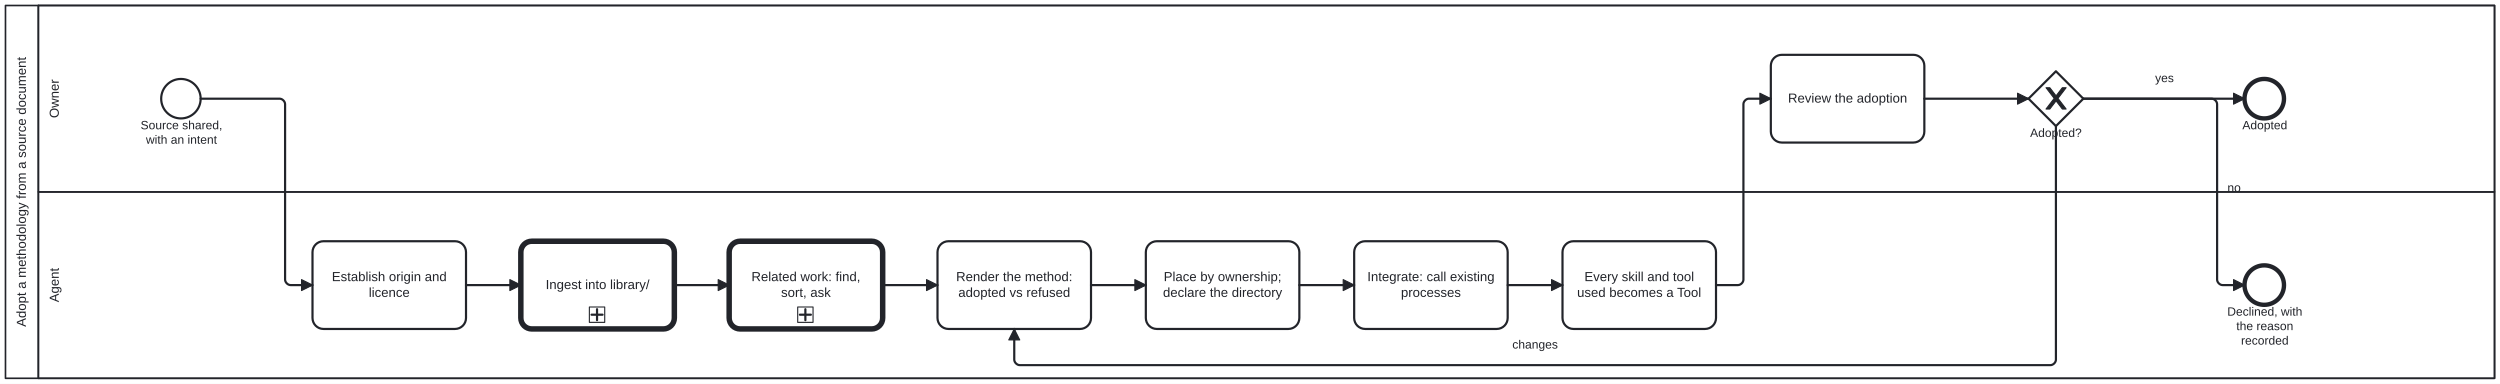
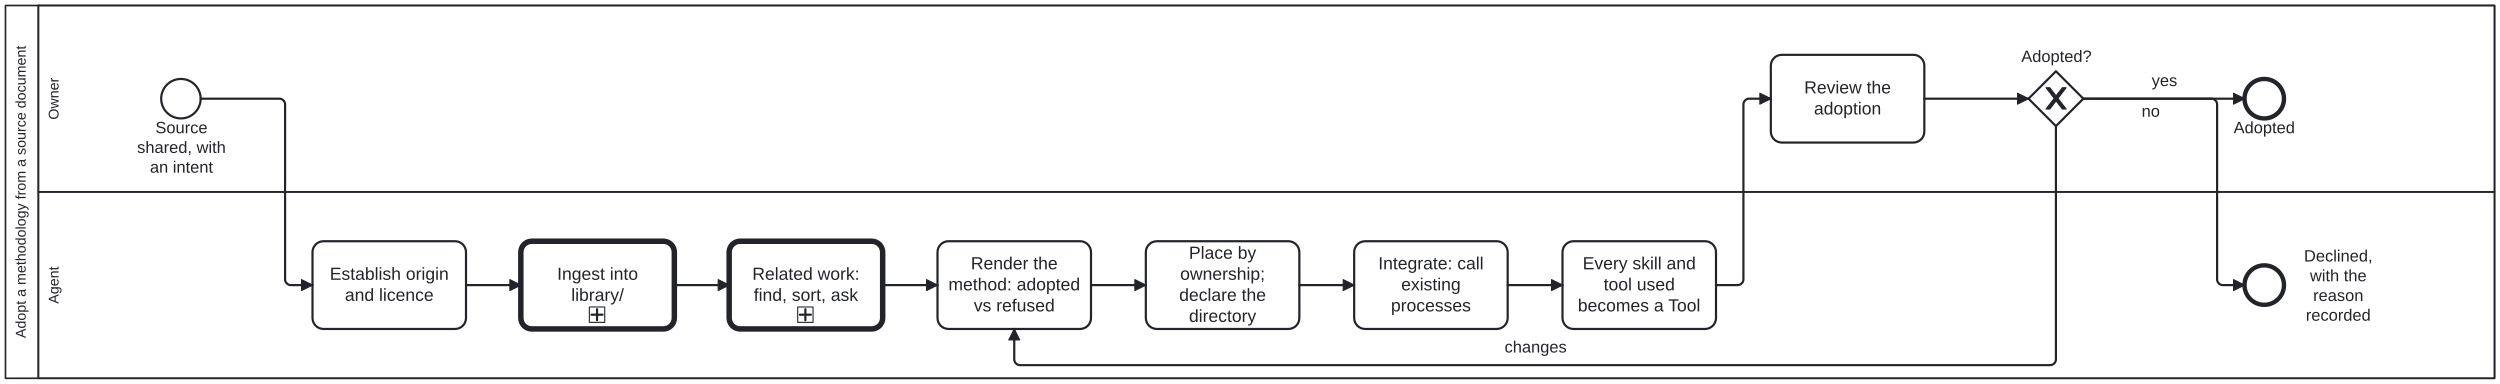
<svg xmlns="http://www.w3.org/2000/svg" width="100%" style="max-width:100%;height:auto" viewBox="155 75 2280 350" version="1.1">
  <rect x="155" y="75" width="2280" height="350" fill="#ffffff" />
  <g class="djs-group">
    <g class="djs-element djs-shape" data-element-id="Participant_Process_MethodologyFromSource" style="display: block;" transform="matrix(1 0 0 1 160 80)">
      <g class="djs-visual">
        <rect x="0" y="0" width="2270" height="340" rx="0" ry="0" style="stroke-linecap: round; stroke-linejoin: round; stroke: rgb(34, 36, 42); stroke-width: 1.5px; fill: white; fill-opacity: 0.95;" />
        <path style="fill: none; stroke-linecap: round; stroke-linejoin: round; stroke: rgb(34, 36, 42); stroke-width: 1.5px;" d="M30,0L30,340" />
-         <text lineHeight="1.2" class="djs-label" style="font-family: Arial, sans-serif; font-size: 12px; font-weight: normal; fill: rgb(34, 36, 42);" transform="matrix(-1.83697e-16 -1 1 -1.83697e-16 0 340)">
-           <tspan x="46.93" y="18.6">Adopt a methodology from a source document</tspan>
+         <text lineHeight="1.05" class="djs-label" transform="matrix(-1.83697e-16 -1 1 -1.83697e-16 0 340)" style="font-family: Arial, sans-serif; font-size: 13px; font-weight: normal; fill: rgb(34, 36, 42);">
+           <tspan x="36.674" y="18.413">Adopt a methodology from a source document</tspan>
        </text>
      </g>
      <rect class="djs-hit djs-hit-all" x="0" y="0" width="2270" height="340" style="fill: none; stroke-opacity: 0; stroke: white; stroke-width: 15px;" />
    </g>
    <g class="djs-children">
      <g class="djs-group">
        <g class="djs-element djs-shape" data-element-id="Lane_Agent" style="display: block;" transform="matrix(1 0 0 1 190 250)">
          <g class="djs-visual">
            <rect x="0" y="0" width="2240" height="170" rx="0" ry="0" style="stroke-linecap: round; stroke-linejoin: round; stroke: rgb(34, 36, 42); stroke-width: 1.5px; fill: white; fill-opacity: 0.25;" />
-             <text lineHeight="1.2" class="djs-label" style="font-family: Arial, sans-serif; font-size: 12px; font-weight: normal; fill: rgb(34, 36, 42);" transform="matrix(-1.83697e-16 -1 1 -1.83697e-16 0 170)">
-               <tspan x="69.32" y="18.6">Agent</tspan>
+             <text lineHeight="1.05" class="djs-label" transform="matrix(-1.83697e-16 -1 1 -1.83697e-16 0 170)" style="font-family: Arial, sans-serif; font-size: 13px; font-weight: normal; fill: rgb(34, 36, 42);">
+               <tspan x="68.014" y="18.413">Agent</tspan>
            </text>
          </g>
          <rect class="djs-hit djs-hit-all" x="0" y="0" width="2240" height="170" style="fill: none; stroke-opacity: 0; stroke: white; stroke-width: 15px;" />
        </g>
      </g>
      <g class="djs-group">
        <g class="djs-element djs-shape" data-element-id="Lane_Owner" style="display: block;" transform="matrix(1 0 0 1 190 80)">
          <g class="djs-visual">
            <rect x="0" y="0" width="2240" height="170" rx="0" ry="0" style="stroke-linecap: round; stroke-linejoin: round; stroke: rgb(34, 36, 42); stroke-width: 1.5px; fill: white; fill-opacity: 0.25;" />
-             <text lineHeight="1.2" class="djs-label" style="font-family: Arial, sans-serif; font-size: 12px; font-weight: normal; fill: rgb(34, 36, 42);" transform="matrix(-1.83697e-16 -1 1 -1.83697e-16 0 170)">
-               <tspan x="67.328" y="18.6">Owner</tspan>
+             <text lineHeight="1.05" class="djs-label" transform="matrix(-1.83697e-16 -1 1 -1.83697e-16 0 170)" style="font-family: Arial, sans-serif; font-size: 13px; font-weight: normal; fill: rgb(34, 36, 42);">
+               <tspan x="65.855" y="18.413">Owner</tspan>
            </text>
          </g>
          <rect class="djs-hit djs-hit-all" x="0" y="0" width="2240" height="170" style="fill: none; stroke-opacity: 0; stroke: white; stroke-width: 15px;" />
        </g>
      </g>
      <g class="djs-group">
        <g class="djs-element djs-shape" data-element-id="Start_MFS" style="display: block;" transform="matrix(1 0 0 1 302 147)">
          <g class="djs-visual">
            <circle cx="18" cy="18" r="18" style="stroke-linecap: round; stroke-linejoin: round; stroke: rgb(34, 36, 42); stroke-width: 2px; fill: white; fill-opacity: 0.95;" />
          </g>
          <rect class="djs-hit djs-hit-all" x="0" y="0" width="36" height="36" style="fill: none; stroke-opacity: 0; stroke: white; stroke-width: 15px;" />
        </g>
      </g>
      <g class="djs-group">
-         <g class="djs-element djs-shape" data-element-id="Start_MFS_label" style="display: block;" transform="matrix(1 0 0 1 283 183)">
-           <g class="djs-visual">
-             <text lineHeight="1.2" class="djs-label" style="font-family: Arial, sans-serif; font-size: 11px; font-weight: normal; fill: rgb(34, 36, 42);">
-               <tspan x="0.2" y="9.9">Source shared, </tspan>
-               <tspan x="5.091" y="23.1">with an intent</tspan>
-             </text>
-           </g>
-           <rect class="djs-hit djs-hit-all" x="0" y="0" width="75" height="27" style="fill: none; stroke-opacity: 0; stroke: white; stroke-width: 15px;" />
+         <g class="djs-element djs-shape" data-element-id="Start_MFS_label" style="display: block;" transform="matrix(1 0 0 1 280 183)">
+           <g class="djs-visual">
+             <text lineHeight="1.2" class="djs-label" style="font-family: Arial, sans-serif; font-size: 15px; font-weight: normal; fill: rgb(34, 36, 42);">
+               <tspan x="16.737" y="13.5">Source </tspan>
+               <tspan x="0.063" y="31.5">shared, with</tspan>
+               <tspan x="11.727" y="49.5">an intent</tspan>
+             </text>
+           </g>
+           <rect class="djs-hit djs-hit-all" x="0" y="0" width="81" height="54" style="fill: none; stroke-opacity: 0; stroke: white; stroke-width: 15px;" />
        </g>
      </g>
      <g class="djs-group">
        <g class="djs-element djs-shape" data-element-id="A_Origin" style="display: block;" transform="matrix(1 0 0 1 440 295)">
          <g class="djs-visual">
            <rect x="0" y="0" width="140" height="80" rx="10" ry="10" style="stroke-linecap: round; stroke-linejoin: round; stroke: rgb(34, 36, 42); stroke-width: 2px; fill: white; fill-opacity: 0.95;" />
-             <text lineHeight="1.2" class="djs-label" style="font-family: Arial, sans-serif; font-size: 12px; font-weight: normal; fill: rgb(34, 36, 42);">
-               <tspan x="17.635" y="36.4">Establish origin and </tspan>
-               <tspan x="51.323" y="50.8">licence</tspan>
+             <text lineHeight="1.2" class="djs-label" style="font-family: Arial, sans-serif; font-size: 16px; font-weight: normal; fill: rgb(34, 36, 42);">
+               <tspan x="15.75" y="35.2">Establish origin </tspan>
+               <tspan x="29.527" y="54.4">and licence</tspan>
            </text>
          </g>
          <rect class="djs-hit djs-hit-all" x="0" y="0" width="140" height="80" style="fill: none; stroke-opacity: 0; stroke: white; stroke-width: 15px;" />
        </g>
      </g>
      <g class="djs-group">
        <a class="fa-subprocess-link" href="https://litlfred.github.io/folio-assistant/cat-harness/process/Process_Ingestion" target="_top">
          <g class="djs-element djs-shape" data-element-id="Call_Ingest" style="display: block;" transform="matrix(1 0 0 1 630 295)">
            <g class="djs-visual">
              <rect x="0" y="0" width="140" height="80" rx="10" ry="10" style="stroke-linecap: round; stroke-linejoin: round; stroke: rgb(34, 36, 42); stroke-width: 5px; fill: white; fill-opacity: 0.95;" />
-               <text lineHeight="1.2" class="djs-label" style="font-family: Arial, sans-serif; font-size: 12px; font-weight: normal; fill: rgb(34, 36, 42);">
-                 <tspan x="22.645" y="43.6">Ingest into library/</tspan>
+               <text lineHeight="1.2" class="djs-label" style="font-family: Arial, sans-serif; font-size: 16px; font-weight: normal; fill: rgb(34, 36, 42);">
+                 <tspan x="33.086" y="35.2">Ingest into </tspan>
+                 <tspan x="45.996" y="54.4">library/</tspan>
              </text>
              <rect x="0" y="0" width="14" height="14" rx="0" ry="0" style="stroke-linecap: round; stroke-linejoin: round; stroke: rgb(34, 36, 42); stroke-width: 1px; fill: white;" transform="matrix(1 0 0 1 62.5 60)" />
              <path data-marker="sub-process" d="m62.5,60 m 7,2 l 0,10 m -5,-5 l 10,0" style="fill: white; stroke-linecap: round; stroke-linejoin: round; stroke: rgb(34, 36, 42); stroke-width: 2px;" />
            </g>
            <rect class="djs-hit djs-hit-all" x="0" y="0" width="140" height="80" style="fill: none; stroke-opacity: 0; stroke: white; stroke-width: 15px;" />
          </g>
        </a>
      </g>
      <g class="djs-group">
        <a class="fa-subprocess-link" href="https://litlfred.github.io/folio-assistant/cat-harness/process/Process_RelatedWork" target="_top">
          <g class="djs-element djs-shape" data-element-id="Call_RelatedWork" style="display: block;" transform="matrix(1 0 0 1 820 295)">
            <g class="djs-visual">
              <rect x="0" y="0" width="140" height="80" rx="10" ry="10" style="stroke-linecap: round; stroke-linejoin: round; stroke: rgb(34, 36, 42); stroke-width: 5px; fill: white; fill-opacity: 0.95;" />
-               <text lineHeight="1.2" class="djs-label" style="font-family: Arial, sans-serif; font-size: 12px; font-weight: normal; fill: rgb(34, 36, 42);">
-                 <tspan x="20.31" y="36.4">Related work: find, </tspan>
-                 <tspan x="47.327" y="50.8">sort, ask</tspan>
+               <text lineHeight="1.2" class="djs-label" style="font-family: Arial, sans-serif; font-size: 16px; font-weight: normal; fill: rgb(34, 36, 42);">
+                 <tspan x="21.09" y="35.2">Related work: </tspan>
+                 <tspan x="22.426" y="54.4">find, sort, ask</tspan>
              </text>
              <rect x="0" y="0" width="14" height="14" rx="0" ry="0" style="stroke-linecap: round; stroke-linejoin: round; stroke: rgb(34, 36, 42); stroke-width: 1px; fill: white;" transform="matrix(1 0 0 1 62.5 60)" />
              <path data-marker="sub-process" d="m62.5,60 m 7,2 l 0,10 m -5,-5 l 10,0" style="fill: white; stroke-linecap: round; stroke-linejoin: round; stroke: rgb(34, 36, 42); stroke-width: 2px;" />
            </g>
            <rect class="djs-hit djs-hit-all" x="0" y="0" width="140" height="80" style="fill: none; stroke-opacity: 0; stroke: white; stroke-width: 15px;" />
          </g>
        </a>
      </g>
      <g class="djs-group">
        <g class="djs-element djs-shape" data-element-id="A_Render" style="display: block;" transform="matrix(1 0 0 1 1010 295)">
          <g class="djs-visual">
            <rect x="0" y="0" width="140" height="80" rx="10" ry="10" style="stroke-linecap: round; stroke-linejoin: round; stroke: rgb(34, 36, 42); stroke-width: 2px; fill: white; fill-opacity: 0.95;" />
-             <text lineHeight="1.2" class="djs-label" style="font-family: Arial, sans-serif; font-size: 12px; font-weight: normal; fill: rgb(34, 36, 42);">
-               <tspan x="16.967" y="36.4">Render the method: </tspan>
-               <tspan x="18.965" y="50.8">adopted vs refused</tspan>
+             <text lineHeight="1.2" class="djs-label" style="font-family: Arial, sans-serif; font-size: 16px; font-weight: normal; fill: rgb(34, 36, 42);">
+               <tspan x="30.418" y="25.6">Render the </tspan>
+               <tspan x="9.953" y="44.8">method: adopted </tspan>
+               <tspan x="33.094" y="64">vs refused</tspan>
            </text>
          </g>
          <rect class="djs-hit djs-hit-all" x="0" y="0" width="140" height="80" style="fill: none; stroke-opacity: 0; stroke: white; stroke-width: 15px;" />
        </g>
      </g>
      <g class="djs-group">
        <g class="djs-element djs-shape" data-element-id="A_Place" style="display: block;" transform="matrix(1 0 0 1 1200 295)">
          <g class="djs-visual">
            <rect x="0" y="0" width="140" height="80" rx="10" ry="10" style="stroke-linecap: round; stroke-linejoin: round; stroke: rgb(34, 36, 42); stroke-width: 2px; fill: white; fill-opacity: 0.95;" />
-             <text lineHeight="1.2" class="djs-label" style="font-family: Arial, sans-serif; font-size: 12px; font-weight: normal; fill: rgb(34, 36, 42);">
-               <tspan x="16.305" y="36.4">Place by ownership; </tspan>
-               <tspan x="15.64" y="50.8">declare the directory</tspan>
+             <text lineHeight="1.2" class="djs-label" style="font-family: Arial, sans-serif; font-size: 16px; font-weight: normal; fill: rgb(34, 36, 42);">
+               <tspan x="39.316" y="16">Place by </tspan>
+               <tspan x="31.312" y="35.2">ownership; </tspan>
+               <tspan x="30.418" y="54.4">declare the </tspan>
+               <tspan x="39.324" y="73.6">directory</tspan>
            </text>
          </g>
          <rect class="djs-hit djs-hit-all" x="0" y="0" width="140" height="80" style="fill: none; stroke-opacity: 0; stroke: white; stroke-width: 15px;" />
        </g>
      </g>
      <g class="djs-group">
        <g class="djs-element djs-shape" data-element-id="A_Integrate" style="display: block;" transform="matrix(1 0 0 1 1390 295)">
          <g class="djs-visual">
            <rect x="0" y="0" width="140" height="80" rx="10" ry="10" style="stroke-linecap: round; stroke-linejoin: round; stroke: rgb(34, 36, 42); stroke-width: 2px; fill: white; fill-opacity: 0.95;" />
-             <text lineHeight="1.2" class="djs-label" style="font-family: Arial, sans-serif; font-size: 12px; font-weight: normal; fill: rgb(34, 36, 42);">
-               <tspan x="11.969" y="36.4">Integrate: call existing</tspan>
-               <tspan x="42.654" y="50.8">processes</tspan>
+             <text lineHeight="1.2" class="djs-label" style="font-family: Arial, sans-serif; font-size: 16px; font-weight: normal; fill: rgb(34, 36, 42);">
+               <tspan x="21.973" y="25.6">Integrate: call </tspan>
+               <tspan x="42.875" y="44.8">existing </tspan>
+               <tspan x="33.539" y="64">processes</tspan>
            </text>
          </g>
          <rect class="djs-hit djs-hit-all" x="0" y="0" width="140" height="80" style="fill: none; stroke-opacity: 0; stroke: white; stroke-width: 15px;" />
        </g>
      </g>
      <g class="djs-group">
        <g class="djs-element djs-shape" data-element-id="A_Tools" style="display: block;" transform="matrix(1 0 0 1 1580 295)">
          <g class="djs-visual">
            <rect x="0" y="0" width="140" height="80" rx="10" ry="10" style="stroke-linecap: round; stroke-linejoin: round; stroke: rgb(34, 36, 42); stroke-width: 2px; fill: white; fill-opacity: 0.95;" />
-             <text lineHeight="1.2" class="djs-label" style="font-family: Arial, sans-serif; font-size: 12px; font-weight: normal; fill: rgb(34, 36, 42);">
-               <tspan x="19.979" y="36.4">Every skill and tool </tspan>
-               <tspan x="13.299" y="50.8">used becomes a Tool</tspan>
+             <text lineHeight="1.2" class="djs-label" style="font-family: Arial, sans-serif; font-size: 16px; font-weight: normal; fill: rgb(34, 36, 42);">
+               <tspan x="18.426" y="25.6">Every skill and </tspan>
+               <tspan x="37.531" y="44.8">tool used </tspan>
+               <tspan x="13.969" y="64">becomes a Tool</tspan>
            </text>
          </g>
          <rect class="djs-hit djs-hit-all" x="0" y="0" width="140" height="80" style="fill: none; stroke-opacity: 0; stroke: white; stroke-width: 15px;" />
        </g>
      </g>
      <g class="djs-group">
        <g class="djs-element djs-shape" data-element-id="O_Review" style="display: block;" transform="matrix(1 0 0 1 1770 125)">
          <g class="djs-visual">
            <rect x="0" y="0" width="140" height="80" rx="10" ry="10" style="stroke-linecap: round; stroke-linejoin: round; stroke: rgb(34, 36, 42); stroke-width: 2px; fill: white; fill-opacity: 0.95;" />
-             <text lineHeight="1.2" class="djs-label" style="font-family: Arial, sans-serif; font-size: 12px; font-weight: normal; fill: rgb(34, 36, 42);">
-               <tspan x="15.631" y="43.6">Review the adoption</tspan>
+             <text lineHeight="1.2" class="djs-label" style="font-family: Arial, sans-serif; font-size: 16px; font-weight: normal; fill: rgb(34, 36, 42);">
+               <tspan x="30.426" y="35.2">Review the </tspan>
+               <tspan x="39.305" y="54.4">adoption</tspan>
            </text>
          </g>
          <rect class="djs-hit djs-hit-all" x="0" y="0" width="140" height="80" style="fill: none; stroke-opacity: 0; stroke: white; stroke-width: 15px;" />
        </g>
      </g>
      <g class="djs-group">
        <g class="djs-element djs-shape" data-element-id="GW_Decision" style="display: block;" transform="matrix(1 0 0 1 2005 140)">
          <g class="djs-visual">
            <polygon points="25,0 50,25 25,50 0,25" style="stroke-linecap: round; stroke-linejoin: round; stroke: rgb(34, 36, 42); stroke-width: 2px; fill: white; fill-opacity: 0.95;" />
            <path d="m 16,15 7.429,9.714 -7.429,9.714 3.429,0 5.714,-7.464 5.714,7.464 3.429,0 -7.429,-9.714 7.429,-9.714 -3.429,0 -5.714,7.464 -5.714,-7.464 -3.429,0 z" style="fill: rgb(34, 36, 42); stroke-linecap: round; stroke-linejoin: round; stroke: rgb(34, 36, 42); stroke-width: 1px;" />
          </g>
          <rect class="djs-hit djs-hit-all" x="0" y="0" width="50" height="50" style="fill: none; stroke-opacity: 0; stroke: white; stroke-width: 15px;" />
        </g>
      </g>
      <g class="djs-group">
-         <g class="djs-element djs-shape" data-element-id="GW_Decision_label" style="display: block;" transform="matrix(1 0 0 1 2006 190)">
-           <g class="djs-visual">
-             <text lineHeight="1.2" class="djs-label" style="font-family: Arial, sans-serif; font-size: 11px; font-weight: normal; fill: rgb(34, 36, 42);">
-               <tspan x="0.45" y="9.9">Adopted?</tspan>
-             </text>
-           </g>
-           <rect class="djs-hit djs-hit-all" x="0" y="0" width="48" height="14" style="fill: none; stroke-opacity: 0; stroke: white; stroke-width: 15px;" />
+         <g class="djs-element djs-shape" data-element-id="GW_Decision_label" style="display: block;" transform="matrix(1 0 0 1 1998 118)">
+           <g class="djs-visual">
+             <text lineHeight="1.2" class="djs-label" style="font-family: Arial, sans-serif; font-size: 15px; font-weight: normal; fill: rgb(34, 36, 42);">
+               <tspan x="0.387" y="13.5">Adopted?</tspan>
+             </text>
+           </g>
+           <rect class="djs-hit djs-hit-all" x="0" y="0" width="65" height="18" style="fill: none; stroke-opacity: 0; stroke: white; stroke-width: 15px;" />
        </g>
      </g>
      <g class="djs-group">
        <g class="djs-element djs-shape" data-element-id="End_Adopted" style="display: block;" transform="matrix(1 0 0 1 2202 147)">
          <g class="djs-visual">
            <circle cx="18" cy="18" r="18" style="stroke-linecap: round; stroke-linejoin: round; stroke: rgb(34, 36, 42); stroke-width: 4px; fill: white; fill-opacity: 0.95;" />
          </g>
          <rect class="djs-hit djs-hit-all" x="0" y="0" width="36" height="36" style="fill: none; stroke-opacity: 0; stroke: white; stroke-width: 15px;" />
        </g>
      </g>
      <g class="djs-group">
-         <g class="djs-element djs-shape" data-element-id="End_Adopted_label" style="display: block;" transform="matrix(1 0 0 1 2200 183)">
-           <g class="djs-visual">
-             <text lineHeight="1.2" class="djs-label" style="font-family: Arial, sans-serif; font-size: 11px; font-weight: normal; fill: rgb(34, 36, 42);">
-               <tspan x="0.009" y="9.9">Adopted</tspan>
-             </text>
-           </g>
-           <rect class="djs-hit djs-hit-all" x="0" y="0" width="41" height="14" style="fill: none; stroke-opacity: 0; stroke: white; stroke-width: 15px;" />
+         <g class="djs-element djs-shape" data-element-id="End_Adopted_label" style="display: block;" transform="matrix(1 0 0 1 2192 183)">
+           <g class="djs-visual">
+             <text lineHeight="1.2" class="djs-label" style="font-family: Arial, sans-serif; font-size: 15px; font-weight: normal; fill: rgb(34, 36, 42);">
+               <tspan x="0.058" y="13.5">Adopted</tspan>
+             </text>
+           </g>
+           <rect class="djs-hit djs-hit-all" x="0" y="0" width="56" height="18" style="fill: none; stroke-opacity: 0; stroke: white; stroke-width: 15px;" />
        </g>
      </g>
      <g class="djs-group">
        <g class="djs-element djs-shape" data-element-id="End_Declined" style="display: block;" transform="matrix(1 0 0 1 2202 317)">
          <g class="djs-visual">
            <circle cx="18" cy="18" r="18" style="stroke-linecap: round; stroke-linejoin: round; stroke: rgb(34, 36, 42); stroke-width: 4px; fill: white; fill-opacity: 0.95;" />
          </g>
          <rect class="djs-hit djs-hit-all" x="0" y="0" width="36" height="36" style="fill: none; stroke-opacity: 0; stroke: white; stroke-width: 15px;" />
        </g>
      </g>
      <g class="djs-group">
-         <g class="djs-element djs-shape" data-element-id="End_Declined_label" style="display: block;" transform="matrix(1 0 0 1 2177 353)">
-           <g class="djs-visual">
-             <text lineHeight="1.2" class="djs-label" style="font-family: Arial, sans-serif; font-size: 11px; font-weight: normal; fill: rgb(34, 36, 42);">
-               <tspan x="9.262" y="9.9">Declined, with </tspan>
-               <tspan x="17.509" y="23.1">the reason </tspan>
-               <tspan x="21.793" y="36.3">recorded</tspan>
-             </text>
-           </g>
-           <rect class="djs-hit djs-hit-all" x="0" y="0" width="87" height="27" style="fill: none; stroke-opacity: 0; stroke: white; stroke-width: 15px;" />
+         <g class="djs-element djs-shape" data-element-id="End_Declined_label" style="display: block;" transform="matrix(1 0 0 1 2256 300)">
+           <g class="djs-visual">
+             <text lineHeight="1.2" class="djs-label" style="font-family: Arial, sans-serif; font-size: 15px; font-weight: normal; fill: rgb(34, 36, 42);">
+               <tspan x="0.233" y="13.5">Declined,</tspan>
+               <tspan x="5.653" y="31.5">with the </tspan>
+               <tspan x="8.568" y="49.5">reason </tspan>
+               <tspan x="1.899" y="67.5">recorded</tspan>
+             </text>
+           </g>
+           <rect class="djs-hit djs-hit-all" x="0" y="0" width="63" height="72" style="fill: none; stroke-opacity: 0; stroke: white; stroke-width: 15px;" />
        </g>
      </g>
      <g class="djs-group">
        <g class="djs-element djs-connection" data-element-id="SF_Process_MethodologyFromSource_1" style="display: block;">
          <g class="djs-visual">
            <defs>
              <marker id="folio-marker-1" viewBox="0 0 20 20" refX="11" refY="10" markerWidth="10" markerHeight="10" orient="auto">
                <path d="M 1 5 L 11 10 L 1 15 Z" style="stroke-linecap: round; stroke-linejoin: round; stroke: rgb(34, 36, 42); stroke-width: 1px; fill: rgb(34, 36, 42);" />
              </marker>
            </defs>
            <path data-corner-radius="5" style="fill: none; stroke-linecap: round; stroke-linejoin: round; stroke: rgb(34, 36, 42); stroke-width: 2px; marker-end: url('#folio-marker-1');" d="M338,165L410,165C412.5,165,415,167.5,415,170L415,330C415,332.5,417.5,335,420,335L440,335" />
          </g>
          <path d="M338,165L415,165L415,335L440,335" class="djs-hit djs-hit-stroke" style="fill: none; stroke-opacity: 0; stroke: white; stroke-width: 15px;" />
        </g>
      </g>
      <g class="djs-group">
        <g class="djs-element djs-connection" data-element-id="SF_Process_MethodologyFromSource_2" style="display: block;">
          <g class="djs-visual">
            <defs>
              <marker id="folio-marker-2" viewBox="0 0 20 20" refX="11" refY="10" markerWidth="10" markerHeight="10" orient="auto">
                <path d="M 1 5 L 11 10 L 1 15 Z" style="stroke-linecap: round; stroke-linejoin: round; stroke: rgb(34, 36, 42); stroke-width: 1px; fill: rgb(34, 36, 42);" />
              </marker>
            </defs>
            <path data-corner-radius="5" style="fill: none; stroke-linecap: round; stroke-linejoin: round; stroke: rgb(34, 36, 42); stroke-width: 2px; marker-end: url('#folio-marker-2');" d="M580,335L630,335" />
          </g>
          <path d="M580,335L630,335" class="djs-hit djs-hit-stroke" style="fill: none; stroke-opacity: 0; stroke: white; stroke-width: 15px;" />
        </g>
      </g>
      <g class="djs-group">
        <g class="djs-element djs-connection" data-element-id="SF_Process_MethodologyFromSource_3" style="display: block;">
          <g class="djs-visual">
            <defs>
              <marker id="folio-marker-3" viewBox="0 0 20 20" refX="11" refY="10" markerWidth="10" markerHeight="10" orient="auto">
                <path d="M 1 5 L 11 10 L 1 15 Z" style="stroke-linecap: round; stroke-linejoin: round; stroke: rgb(34, 36, 42); stroke-width: 1px; fill: rgb(34, 36, 42);" />
              </marker>
            </defs>
            <path data-corner-radius="5" style="fill: none; stroke-linecap: round; stroke-linejoin: round; stroke: rgb(34, 36, 42); stroke-width: 2px; marker-end: url('#folio-marker-3');" d="M770,335L820,335" />
          </g>
          <path d="M770,335L820,335" class="djs-hit djs-hit-stroke" style="fill: none; stroke-opacity: 0; stroke: white; stroke-width: 15px;" />
        </g>
      </g>
      <g class="djs-group">
        <g class="djs-element djs-connection" data-element-id="SF_Process_MethodologyFromSource_4" style="display: block;">
          <g class="djs-visual">
            <defs>
              <marker id="folio-marker-4" viewBox="0 0 20 20" refX="11" refY="10" markerWidth="10" markerHeight="10" orient="auto">
                <path d="M 1 5 L 11 10 L 1 15 Z" style="stroke-linecap: round; stroke-linejoin: round; stroke: rgb(34, 36, 42); stroke-width: 1px; fill: rgb(34, 36, 42);" />
              </marker>
            </defs>
            <path data-corner-radius="5" style="fill: none; stroke-linecap: round; stroke-linejoin: round; stroke: rgb(34, 36, 42); stroke-width: 2px; marker-end: url('#folio-marker-4');" d="M960,335L1010,335" />
          </g>
          <path d="M960,335L1010,335" class="djs-hit djs-hit-stroke" style="fill: none; stroke-opacity: 0; stroke: white; stroke-width: 15px;" />
        </g>
      </g>
      <g class="djs-group">
        <g class="djs-element djs-connection" data-element-id="SF_Process_MethodologyFromSource_5" style="display: block;">
          <g class="djs-visual">
            <defs>
              <marker id="folio-marker-5" viewBox="0 0 20 20" refX="11" refY="10" markerWidth="10" markerHeight="10" orient="auto">
                <path d="M 1 5 L 11 10 L 1 15 Z" style="stroke-linecap: round; stroke-linejoin: round; stroke: rgb(34, 36, 42); stroke-width: 1px; fill: rgb(34, 36, 42);" />
              </marker>
            </defs>
            <path data-corner-radius="5" style="fill: none; stroke-linecap: round; stroke-linejoin: round; stroke: rgb(34, 36, 42); stroke-width: 2px; marker-end: url('#folio-marker-5');" d="M1150,335L1200,335" />
          </g>
          <path d="M1150,335L1200,335" class="djs-hit djs-hit-stroke" style="fill: none; stroke-opacity: 0; stroke: white; stroke-width: 15px;" />
        </g>
      </g>
      <g class="djs-group">
        <g class="djs-element djs-connection" data-element-id="SF_Process_MethodologyFromSource_6" style="display: block;">
          <g class="djs-visual">
            <defs>
              <marker id="folio-marker-6" viewBox="0 0 20 20" refX="11" refY="10" markerWidth="10" markerHeight="10" orient="auto">
                <path d="M 1 5 L 11 10 L 1 15 Z" style="stroke-linecap: round; stroke-linejoin: round; stroke: rgb(34, 36, 42); stroke-width: 1px; fill: rgb(34, 36, 42);" />
              </marker>
            </defs>
            <path data-corner-radius="5" style="fill: none; stroke-linecap: round; stroke-linejoin: round; stroke: rgb(34, 36, 42); stroke-width: 2px; marker-end: url('#folio-marker-6');" d="M1340,335L1390,335" />
          </g>
          <path d="M1340,335L1390,335" class="djs-hit djs-hit-stroke" style="fill: none; stroke-opacity: 0; stroke: white; stroke-width: 15px;" />
        </g>
      </g>
      <g class="djs-group">
        <g class="djs-element djs-connection" data-element-id="SF_Process_MethodologyFromSource_7" style="display: block;">
          <g class="djs-visual">
            <defs>
              <marker id="folio-marker-7" viewBox="0 0 20 20" refX="11" refY="10" markerWidth="10" markerHeight="10" orient="auto">
                <path d="M 1 5 L 11 10 L 1 15 Z" style="stroke-linecap: round; stroke-linejoin: round; stroke: rgb(34, 36, 42); stroke-width: 1px; fill: rgb(34, 36, 42);" />
              </marker>
            </defs>
            <path data-corner-radius="5" style="fill: none; stroke-linecap: round; stroke-linejoin: round; stroke: rgb(34, 36, 42); stroke-width: 2px; marker-end: url('#folio-marker-7');" d="M1530,335L1580,335" />
          </g>
          <path d="M1530,335L1580,335" class="djs-hit djs-hit-stroke" style="fill: none; stroke-opacity: 0; stroke: white; stroke-width: 15px;" />
        </g>
      </g>
      <g class="djs-group">
        <g class="djs-element djs-connection" data-element-id="SF_Process_MethodologyFromSource_8" style="display: block;">
          <g class="djs-visual">
            <defs>
              <marker id="folio-marker-8" viewBox="0 0 20 20" refX="11" refY="10" markerWidth="10" markerHeight="10" orient="auto">
                <path d="M 1 5 L 11 10 L 1 15 Z" style="stroke-linecap: round; stroke-linejoin: round; stroke: rgb(34, 36, 42); stroke-width: 1px; fill: rgb(34, 36, 42);" />
              </marker>
            </defs>
            <path data-corner-radius="5" style="fill: none; stroke-linecap: round; stroke-linejoin: round; stroke: rgb(34, 36, 42); stroke-width: 2px; marker-end: url('#folio-marker-8');" d="M1720,335L1740,335C1742.5,335,1745,332.5,1745,330L1745,170C1745,167.5,1747.5,165,1750,165L1770,165" />
          </g>
          <path d="M1720,335L1745,335L1745,165L1770,165" class="djs-hit djs-hit-stroke" style="fill: none; stroke-opacity: 0; stroke: white; stroke-width: 15px;" />
        </g>
      </g>
      <g class="djs-group">
        <g class="djs-element djs-connection" data-element-id="SF_Process_MethodologyFromSource_9" style="display: block;">
          <g class="djs-visual">
            <defs>
              <marker id="folio-marker-9" viewBox="0 0 20 20" refX="11" refY="10" markerWidth="10" markerHeight="10" orient="auto">
                <path d="M 1 5 L 11 10 L 1 15 Z" style="stroke-linecap: round; stroke-linejoin: round; stroke: rgb(34, 36, 42); stroke-width: 1px; fill: rgb(34, 36, 42);" />
              </marker>
            </defs>
            <path data-corner-radius="5" style="fill: none; stroke-linecap: round; stroke-linejoin: round; stroke: rgb(34, 36, 42); stroke-width: 2px; marker-end: url('#folio-marker-9');" d="M1910,165L2005,165" />
          </g>
          <path d="M1910,165L2005,165" class="djs-hit djs-hit-stroke" style="fill: none; stroke-opacity: 0; stroke: white; stroke-width: 15px;" />
        </g>
      </g>
      <g class="djs-group">
        <g class="djs-element djs-connection" data-element-id="SF_Process_MethodologyFromSource_10" style="display: block;">
          <g class="djs-visual">
            <defs>
              <marker id="folio-marker-10" viewBox="0 0 20 20" refX="11" refY="10" markerWidth="10" markerHeight="10" orient="auto">
                <path d="M 1 5 L 11 10 L 1 15 Z" style="stroke-linecap: round; stroke-linejoin: round; stroke: rgb(34, 36, 42); stroke-width: 1px; fill: rgb(34, 36, 42);" />
              </marker>
            </defs>
            <path data-corner-radius="5" style="fill: none; stroke-linecap: round; stroke-linejoin: round; stroke: rgb(34, 36, 42); stroke-width: 2px; marker-end: url('#folio-marker-10');" d="M2055,165L2202,165" />
          </g>
          <path d="M2055,165L2202,165" class="djs-hit djs-hit-stroke" style="fill: none; stroke-opacity: 0; stroke: white; stroke-width: 15px;" />
        </g>
      </g>
      <g class="djs-group">
-         <g class="djs-element djs-shape" data-element-id="SF_Process_MethodologyFromSource_10_label" style="display: block;" transform="matrix(1 0 0 1 2120 140)">
-           <g class="djs-visual">
-             <text lineHeight="1.2" class="djs-label" style="font-family: Arial, sans-serif; font-size: 11px; font-weight: normal; fill: rgb(34, 36, 42);">
-               <tspan x="0.441" y="9.9">yes</tspan>
-             </text>
-           </g>
-           <rect class="djs-hit djs-hit-all" x="0" y="0" width="18" height="14" style="fill: none; stroke-opacity: 0; stroke: white; stroke-width: 15px;" />
+         <g class="djs-element djs-shape" data-element-id="SF_Process_MethodologyFromSource_10_label" style="display: block;" transform="matrix(1 0 0 1 2117 140)">
+           <g class="djs-visual">
+             <text lineHeight="1.2" class="djs-label" style="font-family: Arial, sans-serif; font-size: 15px; font-weight: normal; fill: rgb(34, 36, 42);">
+               <tspan x="0.329" y="13.5">yes</tspan>
+             </text>
+           </g>
+           <rect class="djs-hit djs-hit-all" x="0" y="0" width="24" height="18" style="fill: none; stroke-opacity: 0; stroke: white; stroke-width: 15px;" />
        </g>
      </g>
      <g class="djs-group">
        <g class="djs-element djs-connection" data-element-id="SF_Process_MethodologyFromSource_11" style="display: block;">
          <g class="djs-visual">
            <defs>
              <marker id="folio-marker-11" viewBox="0 0 20 20" refX="11" refY="10" markerWidth="10" markerHeight="10" orient="auto">
                <path d="M 1 5 L 11 10 L 1 15 Z" style="stroke-linecap: round; stroke-linejoin: round; stroke: rgb(34, 36, 42); stroke-width: 1px; fill: rgb(34, 36, 42);" />
              </marker>
            </defs>
            <path data-corner-radius="5" style="fill: none; stroke-linecap: round; stroke-linejoin: round; stroke: rgb(34, 36, 42); stroke-width: 2px; marker-end: url('#folio-marker-11');" d="M2055,165L2172,165C2174.5,165,2177,167.5,2177,170L2177,330C2177,332.5,2179.5,335,2182,335L2202,335" />
          </g>
          <path d="M2055,165L2177,165L2177,335L2202,335" class="djs-hit djs-hit-stroke" style="fill: none; stroke-opacity: 0; stroke: white; stroke-width: 15px;" />
        </g>
      </g>
      <g class="djs-group">
-         <g class="djs-element djs-shape" data-element-id="SF_Process_MethodologyFromSource_11_label" style="display: block;" transform="matrix(1 0 0 1 2186 240)">
-           <g class="djs-visual">
-             <text lineHeight="1.2" class="djs-label" style="font-family: Arial, sans-serif; font-size: 11px; font-weight: normal; fill: rgb(34, 36, 42);">
-               <tspan x="0.382" y="9.9">no</tspan>
-             </text>
-           </g>
-           <rect class="djs-hit djs-hit-all" x="0" y="0" width="13" height="14" style="fill: none; stroke-opacity: 0; stroke: white; stroke-width: 15px;" />
+         <g class="djs-element djs-shape" data-element-id="SF_Process_MethodologyFromSource_11_label" style="display: block;" transform="matrix(1 0 0 1 2108 168)">
+           <g class="djs-visual">
+             <text lineHeight="1.2" class="djs-label" style="font-family: Arial, sans-serif; font-size: 15px; font-weight: normal; fill: rgb(34, 36, 42);">
+               <tspan x="0.158" y="13.5">no</tspan>
+             </text>
+           </g>
+           <rect class="djs-hit djs-hit-all" x="0" y="0" width="17" height="18" style="fill: none; stroke-opacity: 0; stroke: white; stroke-width: 15px;" />
        </g>
      </g>
      <g class="djs-group">
        <g class="djs-element djs-connection" data-element-id="SF_Process_MethodologyFromSource_12" style="display: block;">
          <g class="djs-visual">
            <defs>
              <marker id="folio-marker-12" viewBox="0 0 20 20" refX="11" refY="10" markerWidth="10" markerHeight="10" orient="auto">
                <path d="M 1 5 L 11 10 L 1 15 Z" style="stroke-linecap: round; stroke-linejoin: round; stroke: rgb(34, 36, 42); stroke-width: 1px; fill: rgb(34, 36, 42);" />
              </marker>
            </defs>
            <path data-corner-radius="5" style="fill: none; stroke-linecap: round; stroke-linejoin: round; stroke: rgb(34, 36, 42); stroke-width: 2px; marker-end: url('#folio-marker-12');" d="M2030,190L2030,403C2030,405.5,2027.5,408,2025,408L1085,408C1082.5,408,1080,405.5,1080,403L1080,375" />
          </g>
          <path d="M2030,190L2030,408L1080,408L1080,375" class="djs-hit djs-hit-stroke" style="fill: none; stroke-opacity: 0; stroke: white; stroke-width: 15px;" />
        </g>
      </g>
      <g class="djs-group">
-         <g class="djs-element djs-shape" data-element-id="SF_Process_MethodologyFromSource_12_label" style="display: block;" transform="matrix(1 0 0 1 1534 383)">
-           <g class="djs-visual">
-             <text lineHeight="1.2" class="djs-label" style="font-family: Arial, sans-serif; font-size: 11px; font-weight: normal; fill: rgb(34, 36, 42);">
-               <tspan x="0.206" y="9.9">changes</tspan>
-             </text>
-           </g>
-           <rect class="djs-hit djs-hit-all" x="0" y="0" width="42" height="14" style="fill: none; stroke-opacity: 0; stroke: white; stroke-width: 15px;" />
+         <g class="djs-element djs-shape" data-element-id="SF_Process_MethodologyFromSource_12_label" style="display: block;" transform="matrix(1 0 0 1 1527 383)">
+           <g class="djs-visual">
+             <text lineHeight="1.2" class="djs-label" style="font-family: Arial, sans-serif; font-size: 15px; font-weight: normal; fill: rgb(34, 36, 42);">
+               <tspan x="0.144" y="13.5">changes</tspan>
+             </text>
+           </g>
+           <rect class="djs-hit djs-hit-all" x="0" y="0" width="57" height="18" style="fill: none; stroke-opacity: 0; stroke: white; stroke-width: 15px;" />
        </g>
      </g>
    </g>
  </g>
</svg>
